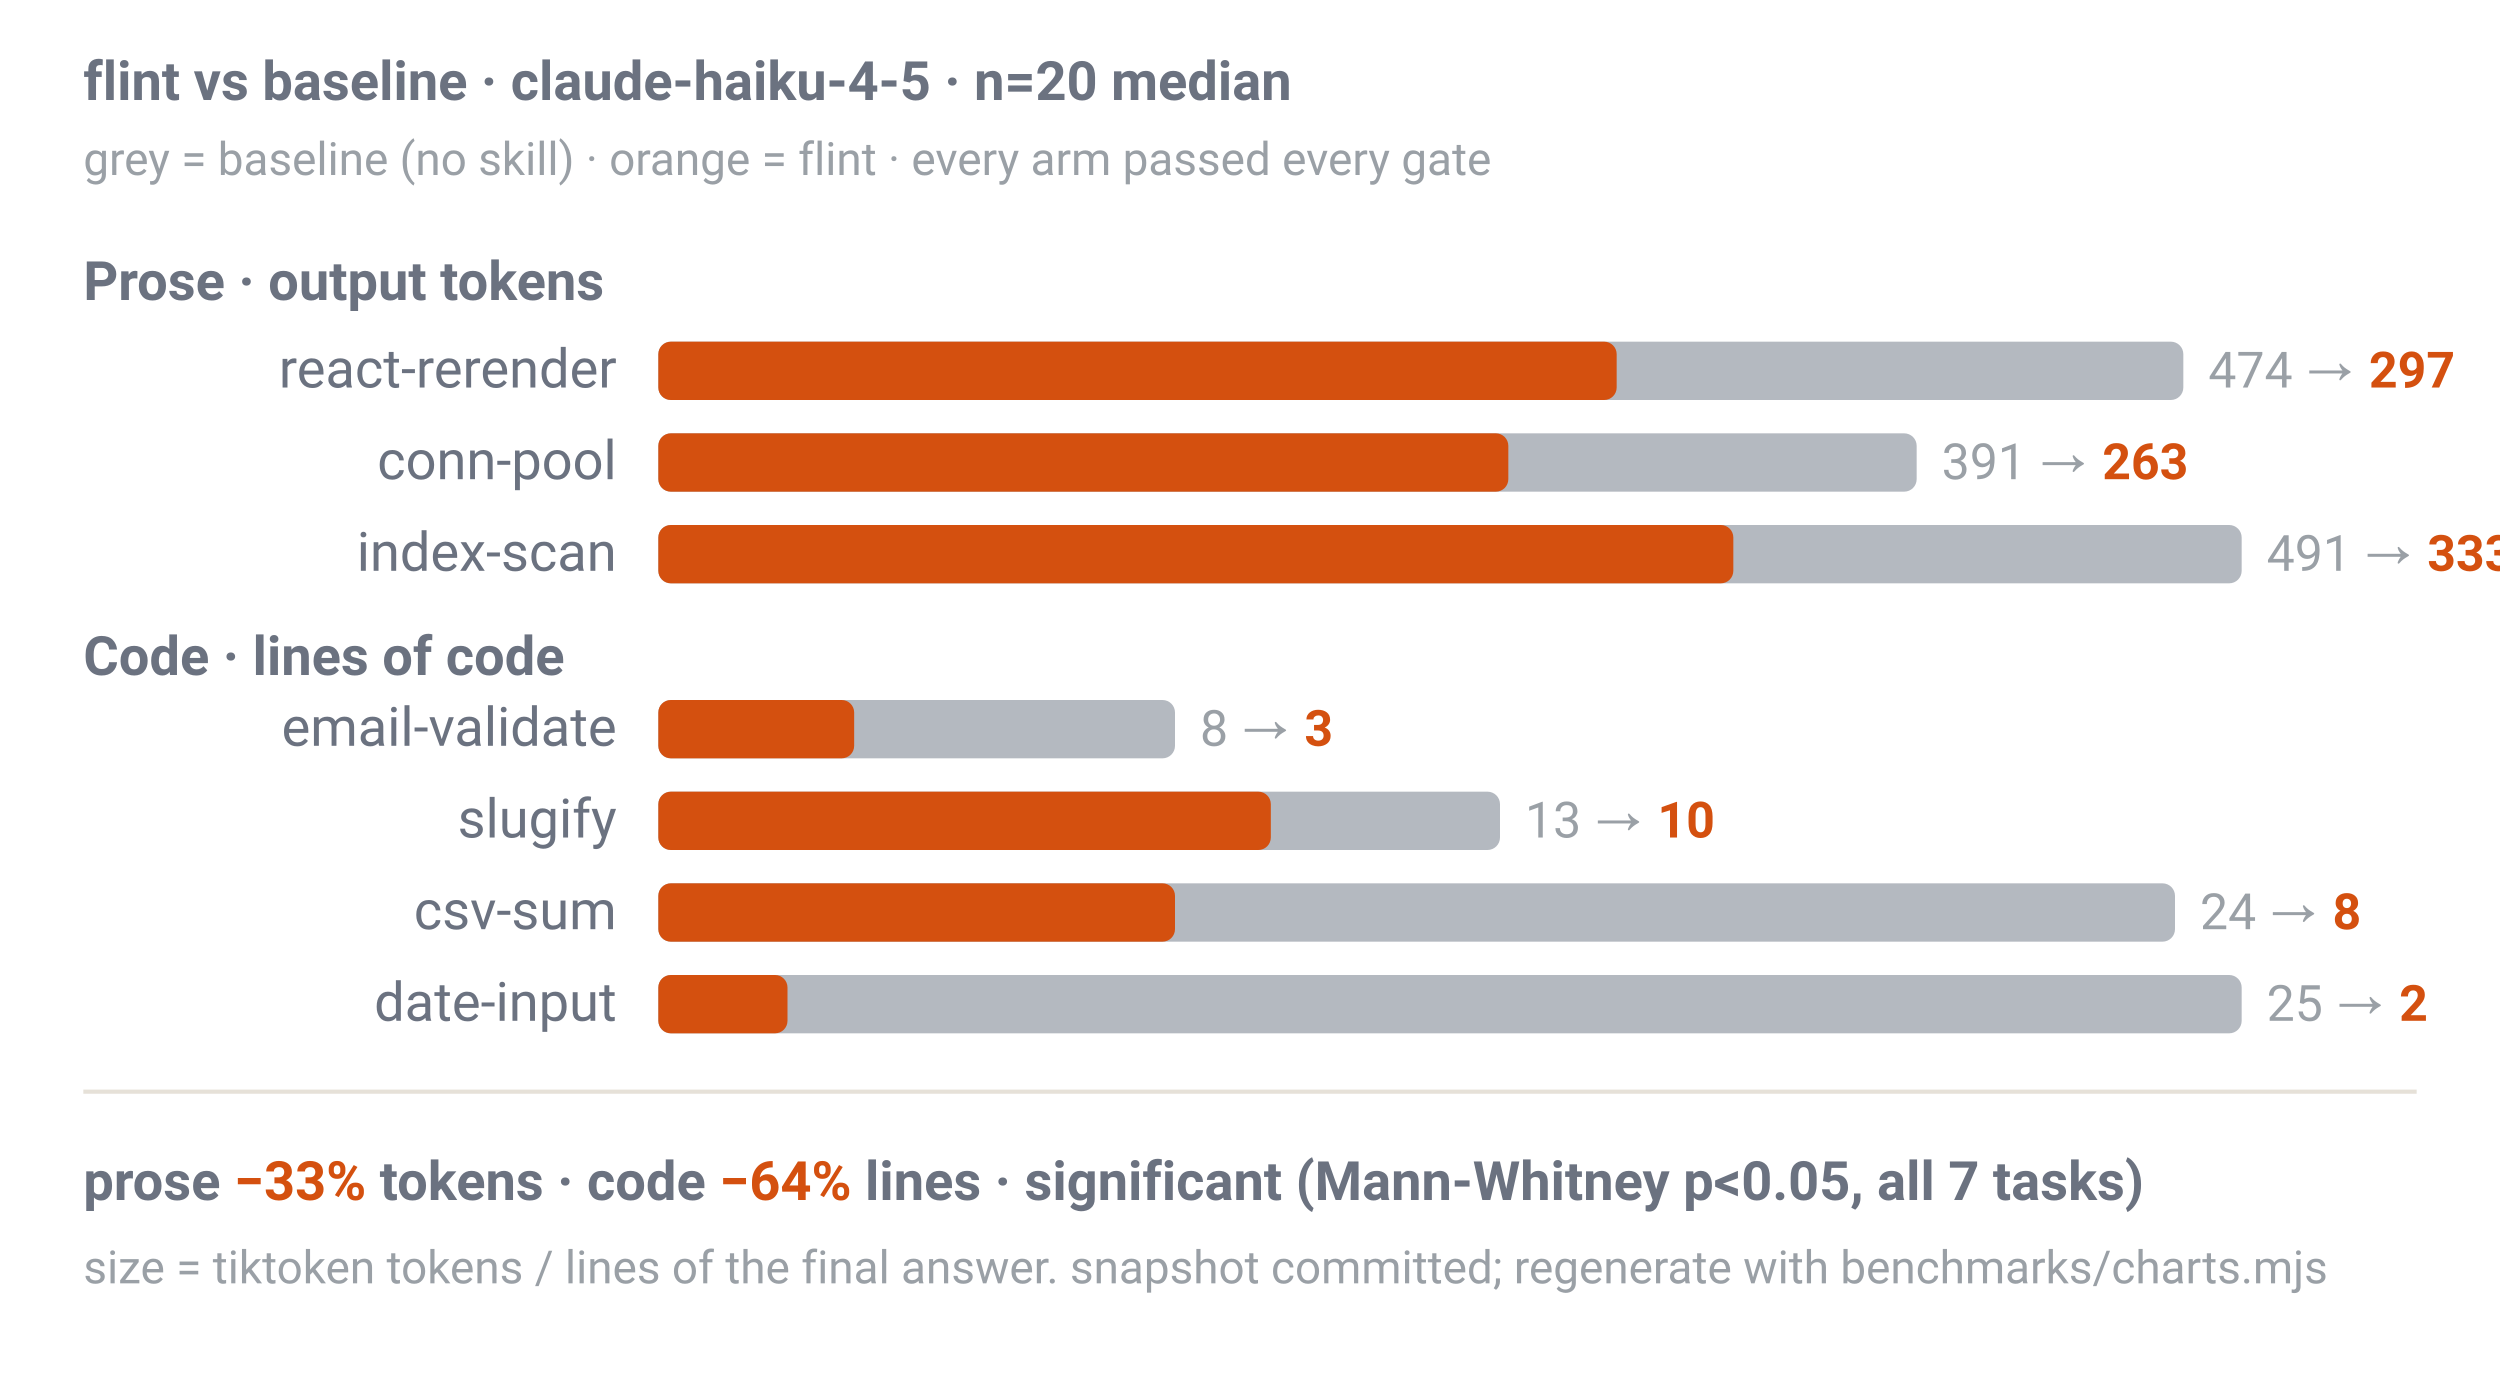
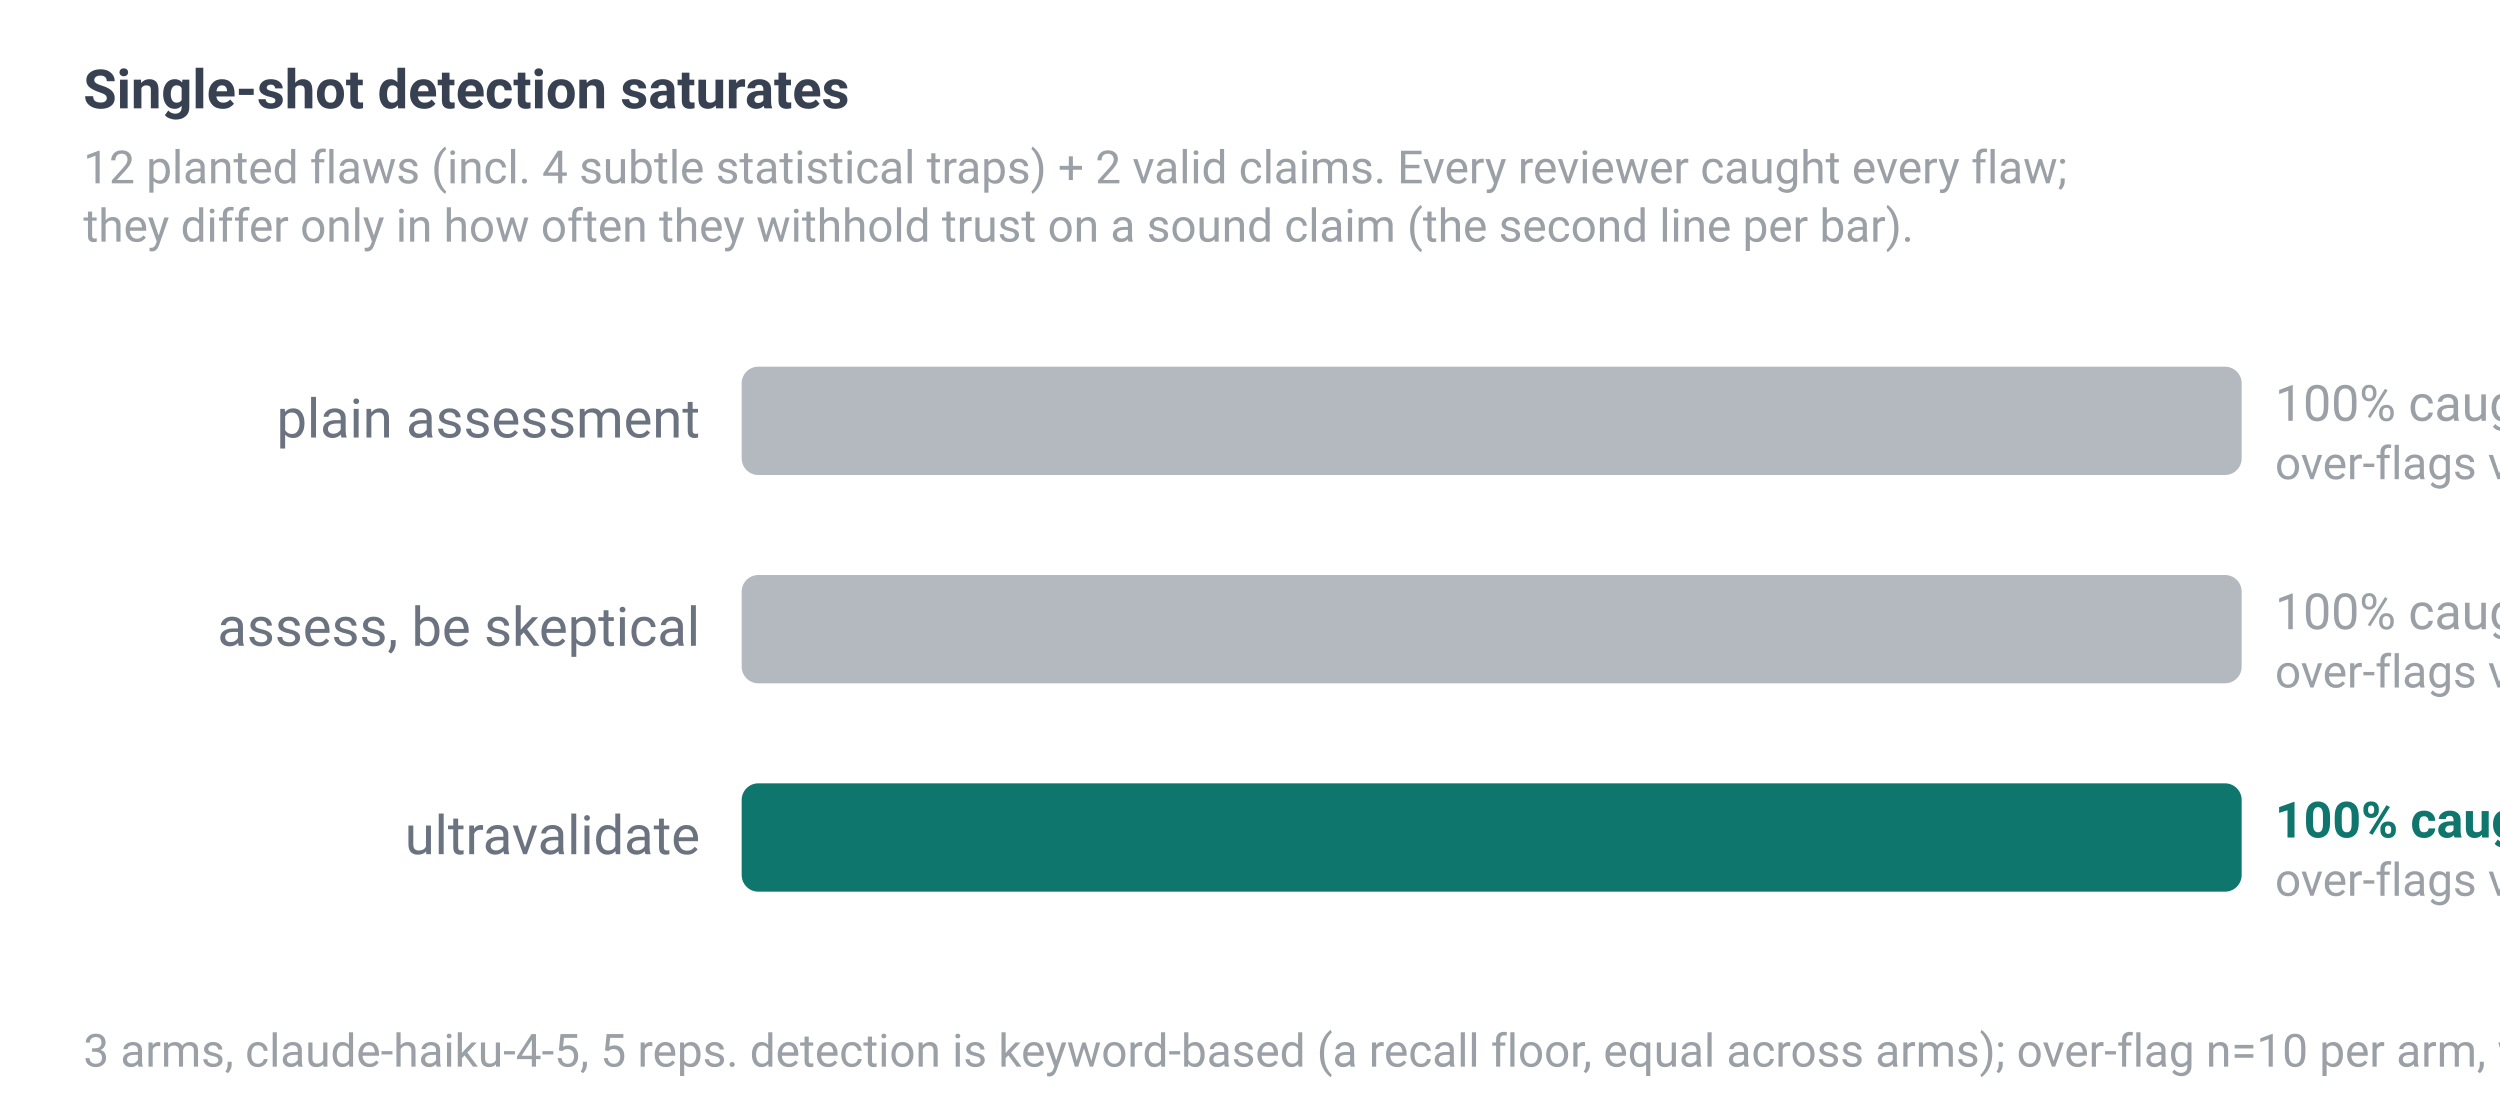
- <svg xmlns="http://www.w3.org/2000/svg" viewBox="0 0 600 330" font-family="-apple-system,BlinkMacSystemFont,Segoe UI,Roboto,Helvetica,Arial,sans-serif" role="img" aria-label="flint vs baseline output reduction, claude-haiku-4-5">
-   <style>.lbl{fill:#6b7280;font-size:13px}.sub{fill:#6b7280;font-size:13px;font-weight:700}.val{fill:#9aa0a6;font-size:12px}.fv{fill:#d4500f;font-size:12px;font-weight:700}.cap{fill:#9aa0a6;font-size:11px}</style>
-   <text x="20" y="24" class="sub" font-size="15">flint vs baseline · claude-haiku-4-5 · n=20 median</text>
-   <text x="20" y="42" class="cap">grey = baseline (no skill) · orange = flint · every arm passed every gate</text>
-   <text x="20" y="72" class="sub">Prose · output tokens</text>
-   <text x="148" y="93" text-anchor="end" class="lbl">react-rerender</text>
-   <rect x="158" y="82" width="366" height="14" rx="3" fill="#b4b9c0" />
-   <rect x="158" y="82" width="230" height="14" rx="3" fill="#d4500f" />
-   <text x="530" y="93" class="val">474 → <tspan class="fv">297</tspan>
+ <svg xmlns="http://www.w3.org/2000/svg" viewBox="0 0 600 264" font-family="-apple-system,BlinkMacSystemFont,Segoe UI,Roboto,Helvetica,Arial,sans-serif" role="img" aria-label="single-shot flaw detection saturates: every reviewer catches every planted flaw; they differ only in strictness on valid claims">
+   <style>.lbl{fill:#6b7280;font-size:13px}.sub{fill:#374151;font-size:13px;font-weight:700}.val{fill:#9aa0a6;font-size:12px}.fv{fill:#0f766e;font-size:12px;font-weight:700}.cap{fill:#9aa0a6;font-size:11px}</style>
+   <text x="20" y="26" class="sub" font-size="15">Single-shot detection saturates</text>
+   <text x="20" y="44" class="cap">12 planted flaws (incl. 4 subtle statistical traps) + 2 valid claims. Every reviewer caught every flaw;</text>
+   <text x="20" y="58" class="cap">they differ only in how often they withhold trust on a sound claim (the second line per bar).</text>
+   <text x="168" y="105" text-anchor="end" class="lbl">plain assessment</text>
+   <rect x="178" y="88" width="360" height="26" rx="4" fill="#b4b9c0" />
+   <text x="546" y="101" class="val">100% caught <tspan class="cap">(60/60)</tspan>
  </text>
-   <text x="148" y="115" text-anchor="end" class="lbl">conn-pool</text>
-   <rect x="158" y="104" width="302" height="14" rx="3" fill="#b4b9c0" />
-   <rect x="158" y="104" width="204" height="14" rx="3" fill="#d4500f" />
-   <text x="466" y="115" class="val">391 → <tspan class="fv">263</tspan>
+   <text x="546" y="115" class="cap">over-flags valid 0%</text>
+   <text x="168" y="155" text-anchor="end" class="lbl">assess, be skeptical</text>
+   <rect x="178" y="138" width="360" height="26" rx="4" fill="#b4b9c0" />
+   <text x="546" y="151" class="val">100% caught <tspan class="cap">(60/60)</tspan>
  </text>
-   <text x="148" y="137" text-anchor="end" class="lbl">index-scan</text>
-   <rect x="158" y="126" width="380" height="14" rx="3" fill="#b4b9c0" />
-   <rect x="158" y="126" width="258" height="14" rx="3" fill="#d4500f" />
-   <text x="544" y="137" class="val">491 → <tspan class="fv">333</tspan>
+   <text x="546" y="165" class="cap">over-flags valid 10%</text>
+   <text x="168" y="205" text-anchor="end" class="lbl">ultravalidate</text>
+   <rect x="178" y="188" width="360" height="26" rx="4" fill="#0f766e" />
+   <text x="546" y="201" class="fv">100% caught <tspan class="cap">(60/60)</tspan>
  </text>
-   <text x="20" y="162" class="sub">Code · lines of code</text>
-   <text x="148" y="179" text-anchor="end" class="lbl">email-validate</text>
-   <rect x="158" y="168" width="124" height="14" rx="3" fill="#b4b9c0" />
-   <rect x="158" y="168" width="47" height="14" rx="3" fill="#d4500f" />
-   <text x="288" y="179" class="val">8 → <tspan class="fv">3</tspan>
-   </text>
-   <text x="148" y="201" text-anchor="end" class="lbl">slugify</text>
-   <rect x="158" y="190" width="202" height="14" rx="3" fill="#b4b9c0" />
-   <rect x="158" y="190" width="147" height="14" rx="3" fill="#d4500f" />
-   <text x="366" y="201" class="val">13 → <tspan class="fv">10</tspan>
-   </text>
-   <text x="148" y="223" text-anchor="end" class="lbl">csv-sum</text>
-   <rect x="158" y="212" width="364" height="14" rx="3" fill="#b4b9c0" />
-   <rect x="158" y="212" width="124" height="14" rx="3" fill="#d4500f" />
-   <text x="528" y="223" class="val">24 → <tspan class="fv">8</tspan>
-   </text>
-   <text x="148" y="245" text-anchor="end" class="lbl">date-input</text>
-   <rect x="158" y="234" width="380" height="14" rx="3" fill="#b4b9c0" />
-   <rect x="158" y="234" width="31" height="14" rx="3" fill="#d4500f" />
-   <text x="544" y="245" class="val">25 → <tspan class="fv">2</tspan>
-   </text>
-   <line x1="20" y1="262" x2="580" y2="262" stroke="#e6e1d8" stroke-width="1" />
-   <text x="20" y="288" class="sub" font-size="14">prose <tspan fill="#d4500f">−33%</tspan> tokens · code <tspan fill="#d4500f">−64%</tspan> lines · significant (Mann-Whitney p&lt;0.05, all 7 tasks)</text>
-   <text x="20" y="308" class="cap">size = tiktoken tokens / lines of the final answer. snapshot committed; regenerate with benchmarks/charts.mjs</text>
+   <text x="546" y="215" class="cap">over-flags valid 20%</text>
+   <text x="20" y="256" class="cap">3 arms, claude-haiku-4-5, 5 reps. detection is keyword-based (a recall floor, equal across arms); over-flag n=10 per arm, within noise.</text>
</svg>
